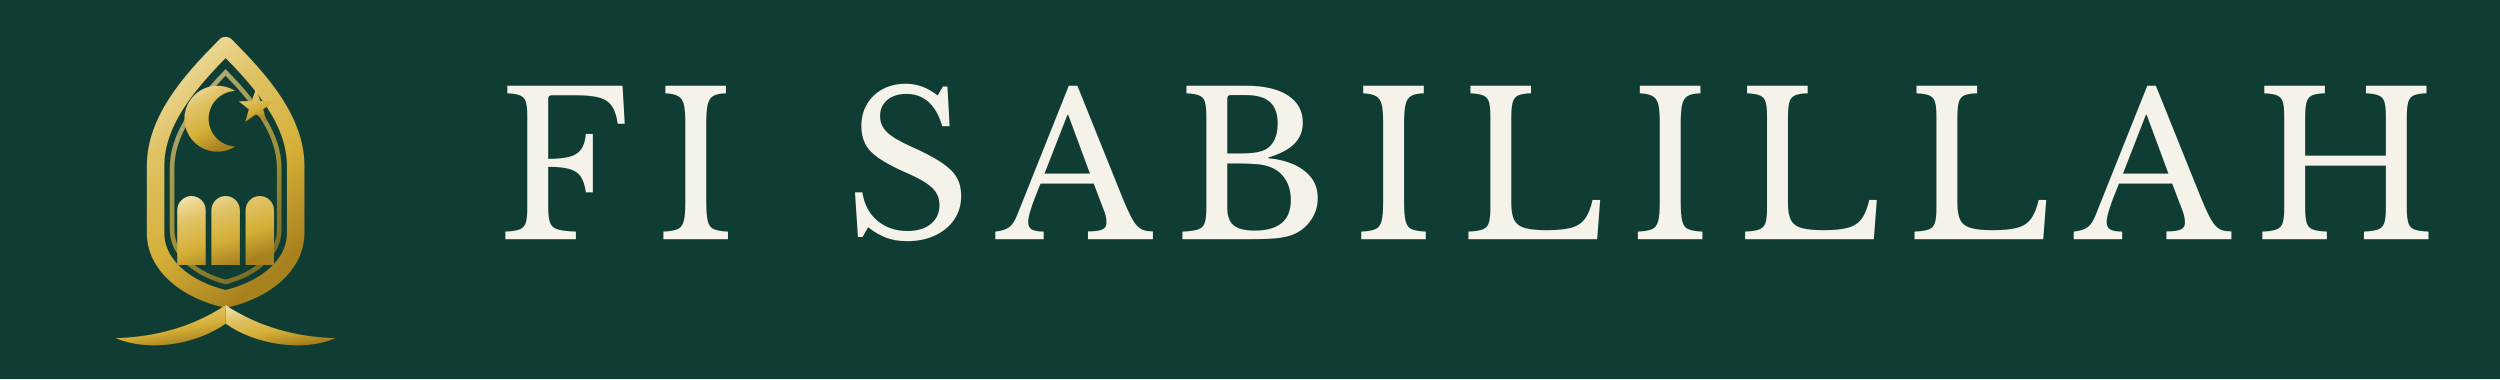
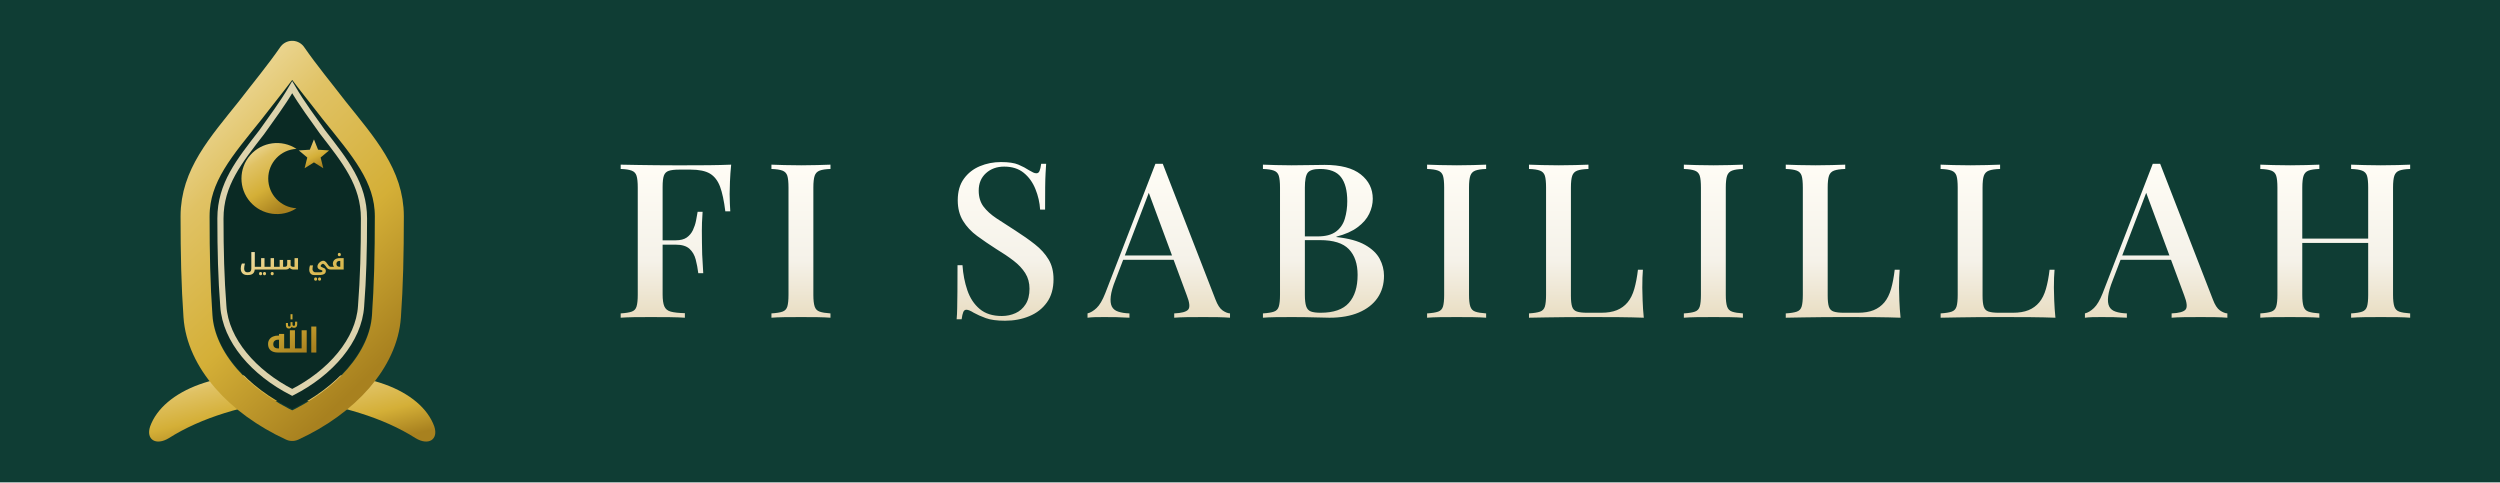
- <svg xmlns="http://www.w3.org/2000/svg" viewBox="0 0 554 84" role="img" aria-label="Fi Sabilillah">
+ <svg xmlns="http://www.w3.org/2000/svg" viewBox="0 0 539 104" role="img" aria-label="Fi Sabilillah">
  <defs>
-     <linearGradient id="fsGold" x1="0.15" y1="0" x2="0.6" y2="1">
+     <linearGradient id="fsGold" x1="0.12" y1="0" x2="0.62" y2="1">
      <stop offset="0%" stop-color="#F0DFA8" />
-       <stop offset="30%" stop-color="#E0C264" />
-       <stop offset="66%" stop-color="#D4AF37" />
+       <stop offset="28%" stop-color="#E0C264" />
+       <stop offset="64%" stop-color="#D4AF37" />
      <stop offset="100%" stop-color="#A8811F" />
    </linearGradient>
+     <linearGradient id="fsWord" x1="0" y1="0" x2="0" y2="1">
+       <stop offset="0%" stop-color="#FFFDF6" />
+       <stop offset="62%" stop-color="#F5F2E9" />
+       <stop offset="100%" stop-color="#E8DCC0" />
+     </linearGradient>
  </defs>
-   <rect width="554" height="84" fill="#0F3D34" />
-   <g transform="translate(13.478,5.535) scale(1.14132)">
-     <path d="M32 4 C39.4 11.4 45.6 18.8 45.6 27.4 L45.6 40.4 C45.6 46.6 39.8 51.4 32 53.2 C24.2 51.4 18.4 46.6 18.4 40.4 L18.4 27.4 C18.4 18.8 24.6 11.4 32 4 Z" fill="none" stroke="url(#fsGold)" stroke-width="3.4" stroke-linejoin="round" />
-     <path d="M32 9.2 C38.2 15.6 42.4 21.4 42.4 27.8 L42.4 39.8 C42.4 44.6 37.8 48.4 32 49.9 C26.2 48.4 21.6 44.6 21.6 39.8 L21.6 27.8 C21.6 21.4 25.8 15.6 32 9.2 Z" fill="none" stroke="url(#fsGold)" stroke-width="0.9" opacity="0.72" />
-     <path d="M33.845 12.806 A6.4 6.4 0 1 0 33.845 23.594 A5.4 5.4 0 0 1 33.845 12.806 Z" fill="url(#fsGold)" />
-     <path d="M37.9 12.4 L38.75 14.75 L41.25 14.83 L39.3 16.4 L39.98 18.8 L37.9 17.36 L35.82 18.8 L36.5 16.4 L34.55 14.83 L37.05 14.75 Z" fill="url(#fsGold)" />
-     <path d="M22.60 46.60 L22.60 35.97 C22.60 34.45 23.85 33.20 25.37 33.20 C26.89 33.20 28.13 34.45 28.13 35.97 L28.13 46.60 Z M29.23 46.60 L29.23 35.97 C29.23 34.45 30.48 33.20 32.00 33.20 C33.52 33.20 34.77 34.45 34.77 35.97 L34.77 46.60 Z M35.87 46.60 L35.87 35.97 C35.87 34.45 37.11 33.20 38.63 33.20 C40.16 33.20 41.40 34.45 41.40 35.97 L41.40 46.60 Z" fill="url(#fsGold)" />
-     <path d="M32 54.4 C25.6 58.6 18.4 60.6 10.6 60.8 C17.2 63.6 26.4 62.0 32 58.0 Z" fill="url(#fsGold)" />
-     <path d="M32 54.4 C38.4 58.6 45.6 60.6 53.4 60.8 C46.8 63.6 37.6 62.0 32 58.0 Z" fill="url(#fsGold)" />
+   <rect width="539" height="104" fill="#0F3D34" />
+   <g transform="translate(12.985,6.299) scale(1.56296)">
+     <path d="M32 51 C25.4 51.8 19.4 53.6 15 56.4 C13.2 57.5 11.8 56.6 12.4 54.8 C14.2 49.8 22.2 46.6 32 48 Z" fill="url(#fsGold)" />
+     <path d="M32 51 C38.6 51.8 44.6 53.6 49 56.4 C50.8 57.5 52.2 56.6 51.6 54.8 C49.8 49.8 41.8 46.6 32 48 Z" fill="url(#fsGold)" />
+     <path d="M32 6 C33.6 8.4 35.2 10.4 36.9 12.6 C40.4 17 43.4 20.6 43.4 25.9 C43.4 30.8 43.3 35 43 39.2 C42.7 44.4 38.2 49.4 32 52.4 C25.8 49.4 21.3 44.4 21 39.2 C20.7 35 20.6 30.8 20.6 25.9 C20.6 20.6 23.6 17 27.1 12.6 C28.8 10.4 30.4 8.4 32 6 Z" fill="#0A2A24" />
+     <path d="M32 3.6 C33.8 6.2 35.8 8.6 37.8 11.2 C41.8 16.2 45.4 20.2 45.4 25.8 C45.4 31 45.3 35.4 45 39.6 C44.6 45.6 39.4 51.4 32 54.8 C24.6 51.4 19.4 45.6 19 39.6 C18.7 35.4 18.6 31 18.6 25.8 C18.6 20.2 22.2 16.2 26.2 11.2 C28.2 8.6 30.2 6.2 32 3.6 Z" fill="none" stroke="url(#fsGold)" stroke-width="4.0" stroke-linejoin="round" />
+     <path d="M32 8 C33.4 10.4 34.8 12.2 36.2 14.2 C39.3 18.2 41.9 21.4 41.9 26.1 C41.9 30.5 41.8 34.4 41.5 38.2 C41.2 42.9 37.3 47.4 32 50.1 C26.7 47.4 22.8 42.9 22.5 38.2 C22.2 34.4 22.1 30.5 22.1 26.1 C22.1 21.4 24.7 18.2 27.8 14.2 C29.2 12.2 30.6 10.4 32 8 Z" fill="none" stroke="#F4E6BB" stroke-width="0.85" opacity="0.9" />
+     <path d="M32.591 16.505 A4.9 4.9 0 1 0 32.591 24.695 A4.1 4.1 0 0 1 32.591 16.505 Z" fill="url(#fsGold)" />
+     <path d="M35.00 15.20 L35.57 16.62 L37.09 16.72 L35.92 17.70 L36.29 19.18 L35.00 18.37 L33.71 19.18 L34.08 17.70 L32.91 16.72 L34.43 16.62 Z" fill="url(#fsGold)" />
+     <path d="M26.83 33.15Q26.78 33.91 25.90 33.91H25.76Q25.50 33.91 25.30 33.80Q25.11 33.69 25.00 33.49Q24.90 33.28 24.90 33.02Q24.90 32.84 24.94 32.66Q24.99 32.47 25.06 32.32H25.48Q25.43 32.49 25.40 32.68Q25.37 32.87 25.37 33.03Q25.37 33.26 25.49 33.40Q25.60 33.53 25.79 33.53H25.89Q26.13 33.53 26.25 33.40Q26.36 33.27 26.36 33.03V30.74H26.84V32.77H27.25Q27.26 32.77 27.26 32.78V33.14Q27.26 33.15 27.25 33.15Z M27.22 33.15Q27.20 33.15 27.20 33.14V32.78Q27.20 32.77 27.22 32.77H27.71V31.58H28.18V32.77H28.65Q28.67 32.77 28.67 32.78V33.14Q28.67 33.15 28.65 33.15ZM27.64 33.94Q27.54 33.94 27.48 33.88Q27.43 33.82 27.43 33.72Q27.43 33.61 27.48 33.55Q27.54 33.49 27.64 33.49Q27.74 33.49 27.79 33.55Q27.85 33.61 27.85 33.72Q27.85 33.82 27.79 33.88Q27.73 33.94 27.64 33.94ZM28.18 33.94Q28.08 33.94 28.02 33.88Q27.97 33.82 27.97 33.72Q27.97 33.61 28.02 33.55Q28.08 33.49 28.18 33.49Q28.28 33.49 28.33 33.55Q28.39 33.61 28.39 33.72Q28.39 33.82 28.33 33.88Q28.27 33.94 28.18 33.94Z M28.62 33.15Q28.61 33.15 28.61 33.14V32.78Q28.61 32.77 28.62 32.77H29.02V31.58H29.49V32.77H29.90Q29.92 32.77 29.92 32.78V33.14Q29.92 33.15 29.90 33.15ZM29.24 33.94Q29.14 33.94 29.09 33.88Q29.03 33.82 29.03 33.72Q29.03 33.61 29.09 33.55Q29.14 33.49 29.24 33.49Q29.34 33.49 29.40 33.55Q29.45 33.61 29.45 33.72Q29.45 33.82 29.39 33.88Q29.34 33.94 29.24 33.94Z M32.14 33.15Q31.87 33.15 31.64 32.91Q31.46 33.15 31.11 33.15H29.87Q29.85 33.15 29.85 33.14V32.78Q29.85 32.77 29.87 32.77H30.27V31.83H30.74V32.77H31.01Q31.17 32.77 31.24 32.68Q31.31 32.60 31.31 32.40V31.83H31.78V32.44Q31.78 32.52 31.77 32.58Q31.85 32.69 31.93 32.73Q32.00 32.77 32.13 32.77H32.32V31.58H32.80V33.15Z M34.99 33.91Q34.79 33.91 34.65 33.81Q34.51 33.72 34.43 33.56Q34.35 33.39 34.35 33.19Q34.35 32.88 34.45 32.58H34.87Q34.83 32.71 34.82 32.83Q34.80 32.95 34.80 33.12Q34.80 33.23 34.86 33.32Q34.91 33.42 35.00 33.47Q35.08 33.53 35.18 33.53H35.73Q35.86 33.53 35.96 33.52Q36.06 33.51 36.11 33.47Q36.17 33.44 36.17 33.36Q36.17 33.26 35.95 33.20Q35.69 33.14 35.59 33.02Q35.48 32.91 35.48 32.72Q35.48 32.55 35.60 32.37Q35.68 32.25 35.80 32.15Q35.91 32.05 36.04 32.00Q36.16 31.94 36.28 31.94Q36.38 31.94 36.47 31.98Q36.57 32.03 36.67 32.13Q36.76 32.24 36.90 32.44Q37.04 32.65 37.13 32.71Q37.22 32.77 37.33 32.77H37.34Q37.36 32.77 37.36 32.78V33.14Q37.36 33.15 37.34 33.15H37.33Q37.16 33.15 37.03 33.10Q36.91 33.06 36.79 32.92Q36.75 32.89 36.63 32.70Q36.48 32.50 36.39 32.43Q36.31 32.36 36.23 32.36Q36.17 32.36 36.10 32.41Q36.03 32.46 35.97 32.53Q35.92 32.60 35.92 32.65Q35.92 32.78 36.15 32.85Q36.35 32.92 36.45 32.98Q36.64 33.11 36.64 33.34Q36.64 33.62 36.42 33.76Q36.19 33.91 35.73 33.91ZM35.23 34.69Q35.13 34.69 35.08 34.63Q35.02 34.57 35.02 34.47Q35.02 34.36 35.08 34.30Q35.13 34.24 35.23 34.24Q35.33 34.24 35.39 34.30Q35.44 34.36 35.44 34.47Q35.44 34.57 35.38 34.63Q35.33 34.69 35.23 34.69ZM35.77 34.69Q35.67 34.69 35.62 34.63Q35.56 34.57 35.56 34.47Q35.56 34.36 35.62 34.30Q35.67 34.24 35.77 34.24Q35.87 34.24 35.92 34.30Q35.98 34.36 35.98 34.47Q35.98 34.57 35.92 34.63Q35.87 34.69 35.77 34.69Z M38.50 31.31Q38.40 31.31 38.35 31.25Q38.29 31.19 38.29 31.08Q38.29 30.98 38.34 30.92Q38.40 30.85 38.50 30.85Q38.60 30.85 38.65 30.92Q38.71 30.98 38.71 31.08Q38.71 31.19 38.65 31.25Q38.60 31.31 38.50 31.31ZM37.31 33.15Q37.29 33.15 37.29 33.14V32.78Q37.29 32.77 37.31 32.77H37.76Q37.61 32.59 37.61 32.35Q37.61 32.00 37.86 31.79Q38.10 31.58 38.54 31.58H39.10V33.15ZM38.54 32.77H38.63V31.96H38.55Q38.33 31.96 38.21 32.07Q38.10 32.18 38.10 32.38Q38.10 32.57 38.21 32.67Q38.32 32.77 38.54 32.77Z M31.77 39.31H32.04V40.03H31.77ZM31.54 41.29Q31.34 41.29 31.24 41.17Q31.13 41.05 31.13 40.83V40.53H31.42V40.75Q31.42 40.88 31.46 40.95Q31.49 41.01 31.59 41.01Q31.68 41.01 31.73 40.96Q31.77 40.92 31.77 40.79V40.41H32.04V40.70Q32.04 40.80 32.08 40.86Q32.11 40.92 32.22 40.92Q32.32 40.92 32.35 40.87Q32.39 40.82 32.39 40.66V40.34H32.69V40.73Q32.69 40.95 32.57 41.07Q32.46 41.19 32.26 41.19Q32.04 41.19 31.92 41.05Q31.81 41.29 31.54 41.29ZM34.63 41.01H35.33V44.60H34.63ZM30.05 44.60Q29.39 44.60 29.03 44.30Q28.67 43.99 28.67 43.44Q28.67 43.06 28.85 42.80Q29.03 42.53 29.34 42.40Q29.65 42.26 30.05 42.26H30.18V42.03H30.89V44.03H31.68V41.53H32.38V44.03H33.30V41.53H34.00V44.60ZM30.18 44.03V42.83H30.06Q29.74 42.83 29.57 42.99Q29.39 43.14 29.39 43.45Q29.39 43.73 29.56 43.88Q29.73 44.03 30.05 44.03Z" fill="url(#fsGold)" />
  </g>
-   <g fill="#F5F2E9">
-     <g transform="translate(110.00,53.00) scale(0.04416,-0.04416)">
-       <path d="M260.00 159.00Q260.00 108.00 269.50 82.50Q279.00 57.00 309.00 48.50Q339.00 40.00 399.00 38.00V0.00H45.00V38.00Q92.00 40.00 115.50 48.50Q139.00 57.00 147.00 81.00Q155.00 105.00 155.00 152.00V618.00Q155.00 665.00 148.00 688.50Q141.00 712.00 119.50 721.00Q98.00 730.00 55.00 732.00V770.00H633.00L644.00 579.00H609.00Q601.00 636.00 580.00 667.00Q559.00 698.00 517.50 710.00Q476.00 722.00 404.00 722.00H277.00Q260.00 722.00 260.00 705.00V403.00Q325.00 403.00 365.00 413.00Q405.00 423.00 425.00 450.50Q445.00 478.00 449.00 528.00H484.00V235.00H449.00Q442.00 286.00 423.50 313.50Q405.00 341.00 366.50 352.00Q328.00 363.00 260.00 363.00Z" />
-     </g>
-     <g transform="translate(145.02,53.00) scale(0.04416,-0.04416)">
-       <path d="M45.00 0.00V38.00Q92.00 40.00 115.50 50.00Q139.00 60.00 147.00 90.00Q155.00 120.00 155.00 182.00V588.00Q155.00 645.00 148.00 675.00Q141.00 705.00 119.50 717.50Q98.00 730.00 55.00 732.00V770.00H359.00V732.00Q316.00 731.00 295.00 718.50Q274.00 706.00 267.00 674.00Q260.00 642.00 260.00 581.00V189.00Q260.00 123.00 267.50 91.50Q275.00 60.00 298.50 50.00Q322.00 40.00 369.00 38.00V0.00Z" />
-     </g>
-     <g transform="translate(186.90,53.00) scale(0.04416,-0.04416)">
-       <path d="M73.00 11.00 58.00 235.00H95.00Q109.00 144.00 170.50 92.50Q232.00 41.00 322.00 41.00Q396.00 41.00 439.00 76.50Q482.00 112.00 482.00 171.00Q482.00 205.00 466.50 231.50Q451.00 258.00 413.00 283.00Q375.00 308.00 307.00 337.00Q224.00 374.00 176.50 407.00Q129.00 440.00 109.50 478.50Q90.00 517.00 90.00 568.00Q90.00 630.00 118.50 678.00Q147.00 726.00 197.50 753.00Q248.00 780.00 314.00 780.00Q398.00 780.00 473.00 721.00L499.00 766.00H522.00L533.00 567.00H496.00Q472.00 649.00 426.50 689.00Q381.00 729.00 317.00 729.00Q256.00 729.00 220.00 698.50Q184.00 668.00 184.00 618.00Q184.00 571.00 218.00 537.50Q252.00 504.00 337.00 466.00Q436.00 422.00 491.50 385.00Q547.00 348.00 569.00 309.00Q591.00 270.00 591.00 217.00Q591.00 150.00 556.50 99.00Q522.00 48.00 461.00 19.00Q400.00 -10.00 319.00 -10.00Q262.00 -10.00 216.50 6.50Q171.00 23.00 124.00 60.00L96.00 11.00Z" />
-     </g>
-     <g transform="translate(220.82,53.00) scale(0.04416,-0.04416)">
-       <path d="M-6.00 0.00V38.00Q40.00 43.00 63.00 59.50Q86.00 76.00 103.00 119.00L363.00 770.00H406.00L633.00 206.00Q656.00 150.00 673.00 116.50Q690.00 83.00 706.00 66.50Q722.00 50.00 740.50 44.50Q759.00 39.00 785.00 39.00V0.00H459.00V39.00Q512.00 39.00 532.00 49.00Q552.00 59.00 552.00 82.00Q552.00 102.00 547.50 119.50Q543.00 137.00 529.00 171.00L488.00 279.00H221.00Q187.00 197.00 173.00 152.00Q159.00 107.00 159.00 87.00Q159.00 59.00 177.50 48.50Q196.00 38.00 237.00 38.00V0.00ZM241.00 329.00H469.00L360.00 624.00H356.00Z" />
-     </g>
-     <g transform="translate(260.35,53.00) scale(0.04416,-0.04416)">
-       <path d="M38.00 0.00V38.00Q90.00 40.00 115.50 48.50Q141.00 57.00 149.50 81.00Q158.00 105.00 158.00 152.00V618.00Q158.00 665.00 151.00 688.50Q144.00 712.00 122.50 721.00Q101.00 730.00 58.00 732.00V770.00H357.00Q492.00 770.00 567.00 721.50Q642.00 673.00 642.00 585.00Q642.00 521.00 599.50 478.50Q557.00 436.00 469.00 410.00V406.00Q534.00 401.00 590.50 377.50Q647.00 354.00 682.00 311.50Q717.00 269.00 717.00 206.00Q717.00 150.00 688.00 103.50Q659.00 57.00 612.00 32.00Q578.00 14.00 529.50 7.00Q481.00 0.00 398.00 0.00ZM319.00 430.00Q384.00 430.00 414.00 436.50Q444.00 443.00 460.00 453.00Q486.00 469.00 501.00 501.00Q516.00 533.00 516.00 581.00Q516.00 653.00 477.50 688.00Q439.00 723.00 357.00 723.00H280.00Q263.00 723.00 263.00 706.00V430.00ZM400.00 43.00Q582.00 43.00 582.00 196.00Q582.00 254.00 557.50 295.50Q533.00 337.00 490.00 357.00Q459.00 372.00 415.50 376.00Q372.00 380.00 308.00 380.00H263.00V157.00Q263.00 96.00 295.00 69.50Q327.00 43.00 400.00 43.00Z" />
-     </g>
-     <g transform="translate(299.66,53.00) scale(0.04416,-0.04416)">
-       <path d="M45.00 0.00V38.00Q92.00 40.00 115.50 50.00Q139.00 60.00 147.00 90.00Q155.00 120.00 155.00 182.00V588.00Q155.00 645.00 148.00 675.00Q141.00 705.00 119.50 717.50Q98.00 730.00 55.00 732.00V770.00H359.00V732.00Q316.00 731.00 295.00 718.50Q274.00 706.00 267.00 674.00Q260.00 642.00 260.00 581.00V189.00Q260.00 123.00 267.50 91.50Q275.00 60.00 298.50 50.00Q322.00 40.00 369.00 38.00V0.00Z" />
-     </g>
-     <g transform="translate(323.42,53.00) scale(0.04416,-0.04416)">
-       <path d="M691.00 0.00H45.00V38.00Q92.00 40.00 115.50 48.50Q139.00 57.00 147.00 81.00Q155.00 105.00 155.00 152.00V618.00Q155.00 665.00 148.00 688.50Q141.00 712.00 119.50 721.00Q98.00 730.00 55.00 732.00V770.00H359.00V732.00Q316.00 731.00 295.00 721.50Q274.00 712.00 267.00 687.00Q260.00 662.00 260.00 611.00V180.00Q260.00 124.00 275.50 95.00Q291.00 66.00 330.00 55.50Q369.00 45.00 438.00 45.00Q515.00 45.00 560.00 57.00Q605.00 69.00 629.50 102.00Q654.00 135.00 668.00 197.00H706.00Z" />
-     </g>
-     <g transform="translate(360.96,53.00) scale(0.04416,-0.04416)">
-       <path d="M45.00 0.00V38.00Q92.00 40.00 115.50 50.00Q139.00 60.00 147.00 90.00Q155.00 120.00 155.00 182.00V588.00Q155.00 645.00 148.00 675.00Q141.00 705.00 119.50 717.50Q98.00 730.00 55.00 732.00V770.00H359.00V732.00Q316.00 731.00 295.00 718.50Q274.00 706.00 267.00 674.00Q260.00 642.00 260.00 581.00V189.00Q260.00 123.00 267.50 91.50Q275.00 60.00 298.50 50.00Q322.00 40.00 369.00 38.00V0.00Z" />
-     </g>
-     <g transform="translate(384.73,53.00) scale(0.04416,-0.04416)">
-       <path d="M691.00 0.00H45.00V38.00Q92.00 40.00 115.50 48.50Q139.00 57.00 147.00 81.00Q155.00 105.00 155.00 152.00V618.00Q155.00 665.00 148.00 688.50Q141.00 712.00 119.50 721.00Q98.00 730.00 55.00 732.00V770.00H359.00V732.00Q316.00 731.00 295.00 721.50Q274.00 712.00 267.00 687.00Q260.00 662.00 260.00 611.00V180.00Q260.00 124.00 275.50 95.00Q291.00 66.00 330.00 55.50Q369.00 45.00 438.00 45.00Q515.00 45.00 560.00 57.00Q605.00 69.00 629.50 102.00Q654.00 135.00 668.00 197.00H706.00Z" />
-     </g>
-     <g transform="translate(422.27,53.00) scale(0.04416,-0.04416)">
-       <path d="M691.00 0.00H45.00V38.00Q92.00 40.00 115.50 48.50Q139.00 57.00 147.00 81.00Q155.00 105.00 155.00 152.00V618.00Q155.00 665.00 148.00 688.50Q141.00 712.00 119.50 721.00Q98.00 730.00 55.00 732.00V770.00H359.00V732.00Q316.00 731.00 295.00 721.50Q274.00 712.00 267.00 687.00Q260.00 662.00 260.00 611.00V180.00Q260.00 124.00 275.50 95.00Q291.00 66.00 330.00 55.50Q369.00 45.00 438.00 45.00Q515.00 45.00 560.00 57.00Q605.00 69.00 629.50 102.00Q654.00 135.00 668.00 197.00H706.00Z" />
-     </g>
-     <g transform="translate(459.81,53.00) scale(0.04416,-0.04416)">
-       <path d="M-6.00 0.00V38.00Q40.00 43.00 63.00 59.50Q86.00 76.00 103.00 119.00L363.00 770.00H406.00L633.00 206.00Q656.00 150.00 673.00 116.50Q690.00 83.00 706.00 66.50Q722.00 50.00 740.50 44.50Q759.00 39.00 785.00 39.00V0.00H459.00V39.00Q512.00 39.00 532.00 49.00Q552.00 59.00 552.00 82.00Q552.00 102.00 547.50 119.50Q543.00 137.00 529.00 171.00L488.00 279.00H221.00Q187.00 197.00 173.00 152.00Q159.00 107.00 159.00 87.00Q159.00 59.00 177.50 48.50Q196.00 38.00 237.00 38.00V0.00ZM241.00 329.00H469.00L360.00 624.00H356.00Z" />
-     </g>
-     <g transform="translate(499.34,53.00) scale(0.04416,-0.04416)">
-       <path d="M770.00 159.00Q770.00 108.00 777.50 82.50Q785.00 57.00 808.50 48.50Q832.00 40.00 879.00 38.00V0.00H555.00V38.00Q602.00 40.00 625.50 48.50Q649.00 57.00 657.00 81.00Q665.00 105.00 665.00 152.00V369.00H260.00V159.00Q260.00 108.00 267.50 82.50Q275.00 57.00 298.50 48.50Q322.00 40.00 369.00 38.00V0.00H45.00V38.00Q92.00 40.00 115.50 48.50Q139.00 57.00 147.00 81.00Q155.00 105.00 155.00 152.00V618.00Q155.00 665.00 148.00 688.50Q141.00 712.00 119.50 721.00Q98.00 730.00 55.00 732.00V770.00H359.00V732.00Q316.00 731.00 295.00 721.50Q274.00 712.00 267.00 687.00Q260.00 662.00 260.00 611.00V419.00H665.00V618.00Q665.00 665.00 658.00 688.50Q651.00 712.00 629.50 721.00Q608.00 730.00 565.00 732.00V770.00H869.00V732.00Q826.00 731.00 805.00 721.50Q784.00 712.00 777.00 687.00Q770.00 662.00 770.00 611.00Z" />
-     </g>
+   <g transform="translate(0,35.50)">
+     <path d="M157.64 0.00Q157.45 1.86 157.38 3.64Q157.31 5.41 157.31 6.34Q157.31 7.41 157.36 8.39Q157.40 9.37 157.45 10.07H156.38Q155.96 6.67 155.24 4.73Q154.51 2.80 153.07 1.93Q151.62 1.07 148.92 1.07H146.45Q144.96 1.07 144.19 1.33Q143.42 1.58 143.14 2.35Q142.86 3.12 142.86 4.75V27.97Q142.86 29.69 143.23 30.55Q143.61 31.42 144.63 31.69Q145.66 31.97 147.66 32.02V33.00Q146.40 32.91 144.40 32.88Q142.39 32.86 140.25 32.86Q138.39 32.86 136.68 32.88Q134.98 32.91 133.82 33.00V32.07Q135.40 31.97 136.19 31.69Q136.99 31.42 137.24 30.58Q137.50 29.74 137.50 28.06V4.94Q137.50 3.22 137.24 2.40Q136.99 1.58 136.17 1.28Q135.36 0.98 133.82 0.93V0.00Q135.64 0.05 137.62 0.07Q139.60 0.09 141.53 0.12Q143.47 0.14 145.14 0.14Q146.82 0.14 147.89 0.14Q150.04 0.14 152.76 0.12Q155.49 0.09 157.64 0.00ZM150.50 16.31Q150.50 16.31 150.50 16.78Q150.50 17.25 150.50 17.25H141.46Q141.46 17.25 141.46 16.78Q141.46 16.31 141.46 16.31ZM151.48 10.16Q151.30 12.82 151.32 14.22Q151.34 15.61 151.34 16.78Q151.34 17.94 151.39 19.34Q151.44 20.74 151.62 23.40H150.55Q150.36 21.86 149.99 20.44Q149.62 19.02 148.64 18.13Q147.66 17.25 145.70 17.25V16.31Q147.19 16.31 148.06 15.71Q148.92 15.10 149.39 14.12Q149.85 13.14 150.06 12.10Q150.27 11.05 150.41 10.16Z M179.05 0.00V0.93Q177.51 0.98 176.72 1.28Q175.92 1.58 175.64 2.40Q175.36 3.22 175.36 4.94V28.06Q175.36 29.74 175.64 30.58Q175.92 31.42 176.72 31.69Q177.51 31.97 179.05 32.07V33.00Q177.93 32.91 176.23 32.88Q174.53 32.86 172.75 32.86Q170.80 32.86 169.10 32.88Q167.39 32.91 166.32 33.00V32.07Q167.91 31.97 168.70 31.69Q169.49 31.42 169.75 30.58Q170.00 29.74 170.00 28.06V4.94Q170.00 3.22 169.75 2.40Q169.49 1.58 168.68 1.28Q167.86 0.98 166.32 0.93V0.00Q167.39 0.05 169.10 0.09Q170.80 0.14 172.75 0.14Q174.53 0.14 176.23 0.09Q177.93 0.05 179.05 0.00Z M215.81 -0.56Q218.28 -0.56 219.58 0.00Q220.89 0.56 221.87 1.21Q222.43 1.54 222.78 1.70Q223.13 1.86 223.45 1.86Q223.92 1.86 224.13 1.35Q224.34 0.84 224.48 -0.19H225.55Q225.50 0.65 225.43 1.79Q225.36 2.94 225.34 4.80Q225.32 6.67 225.32 9.69H224.25Q224.11 7.41 223.24 5.27Q222.38 3.12 220.73 1.77Q219.07 0.42 216.51 0.42Q214.13 0.42 212.57 1.84Q211.01 3.26 211.01 5.59Q211.01 7.64 212.03 9.02Q213.06 10.39 214.85 11.58Q216.65 12.77 218.93 14.22Q221.26 15.71 223.13 17.18Q224.99 18.64 226.06 20.42Q227.14 22.19 227.14 24.70Q227.14 27.73 225.71 29.71Q224.29 31.69 221.91 32.67Q219.54 33.65 216.69 33.65Q214.08 33.65 212.55 33.09Q211.01 32.53 209.94 31.93Q208.91 31.28 208.35 31.28Q207.89 31.28 207.68 31.79Q207.47 32.30 207.33 33.33H206.25Q206.35 32.30 206.37 30.93Q206.39 29.55 206.42 27.31Q206.44 25.08 206.44 21.67H207.51Q207.70 24.56 208.56 27.08Q209.42 29.60 211.22 31.11Q213.01 32.63 216.00 32.63Q217.58 32.63 218.93 32.02Q220.28 31.42 221.12 30.11Q221.96 28.81 221.96 26.75Q221.96 24.84 221.05 23.40Q220.14 21.95 218.54 20.72Q216.93 19.48 214.78 18.18Q212.59 16.78 210.68 15.38Q208.77 13.98 207.63 12.12Q206.49 10.25 206.49 7.69Q206.49 4.85 207.82 3.03Q209.14 1.21 211.26 0.33Q213.39 -0.56 215.81 -0.56Z M250.69 -0.19 262.06 29.08Q262.72 30.81 263.58 31.42Q264.44 32.02 265.19 32.07V33.00Q264.07 32.91 262.55 32.88Q261.04 32.86 259.50 32.86Q257.54 32.86 255.86 32.88Q254.19 32.91 253.16 33.00V32.07Q255.54 31.97 256.17 31.25Q256.80 30.53 255.86 28.15L247.47 5.50L248.22 4.66L240.48 24.89Q239.64 26.99 239.48 28.39Q239.32 29.78 239.71 30.58Q240.11 31.37 241.09 31.69Q242.07 32.02 243.51 32.07V33.00Q242.11 32.91 240.69 32.88Q239.27 32.86 238.01 32.86Q236.89 32.86 236.03 32.88Q235.17 32.91 234.47 33.00V32.07Q235.45 31.83 236.43 30.90Q237.41 29.97 238.29 27.73L249.11 -0.19Q249.48 -0.19 249.90 -0.19Q250.32 -0.19 250.69 -0.19ZM255.58 19.58V20.51H241.69L242.16 19.58Z M272.29 0.00Q273.36 0.05 275.06 0.09Q276.76 0.14 278.44 0.14Q280.68 0.14 282.70 0.09Q284.73 0.05 285.57 0.05Q290.79 0.05 293.38 2.10Q295.97 4.15 295.97 7.36Q295.97 9.00 295.20 10.60Q294.43 12.21 292.70 13.49Q290.98 14.78 288.13 15.52V15.61Q292.05 16.03 294.29 17.29Q296.52 18.55 297.46 20.30Q298.39 22.05 298.39 23.96Q298.39 26.71 296.99 28.74Q295.59 30.76 292.96 31.88Q290.33 33.00 286.64 33.00Q285.62 33.00 283.54 32.93Q281.47 32.86 278.53 32.86Q276.76 32.86 275.06 32.88Q273.36 32.91 272.29 33.00V32.07Q273.87 31.97 274.66 31.69Q275.46 31.42 275.71 30.58Q275.97 29.74 275.97 28.06V4.94Q275.97 3.22 275.71 2.40Q275.46 1.58 274.64 1.28Q273.83 0.98 272.29 0.93ZM284.59 0.93Q282.59 0.93 281.96 1.72Q281.33 2.52 281.33 4.94V28.06Q281.33 29.69 281.61 30.53Q281.89 31.37 282.61 31.65Q283.33 31.93 284.73 31.93Q288.93 31.93 290.81 29.81Q292.70 27.69 292.70 23.77Q292.70 20.18 290.81 18.22Q288.93 16.27 284.59 16.27H280.07Q280.07 16.27 280.07 15.87Q280.07 15.47 280.07 15.47H284.08Q286.64 15.47 288.04 14.43Q289.44 13.38 289.95 11.63Q290.47 9.88 290.47 7.88Q290.47 4.43 289.11 2.68Q287.76 0.93 284.59 0.93Z M320.41 0.00V0.93Q318.87 0.98 318.08 1.28Q317.28 1.58 317.00 2.40Q316.72 3.22 316.72 4.94V28.06Q316.72 29.74 317.00 30.58Q317.28 31.42 318.08 31.69Q318.87 31.97 320.41 32.07V33.00Q319.29 32.91 317.59 32.88Q315.88 32.86 314.11 32.86Q312.16 32.86 310.45 32.88Q308.75 32.91 307.68 33.00V32.07Q309.27 31.97 310.06 31.69Q310.85 31.42 311.11 30.58Q311.36 29.74 311.36 28.06V4.94Q311.36 3.22 311.11 2.40Q310.85 1.58 310.04 1.28Q309.22 0.98 307.68 0.93V0.00Q308.75 0.05 310.45 0.09Q312.16 0.14 314.11 0.14Q315.88 0.14 317.59 0.09Q319.29 0.05 320.41 0.00Z M342.47 0.00V0.93Q340.88 0.98 340.07 1.28Q339.25 1.58 338.97 2.40Q338.69 3.22 338.69 4.94V28.25Q338.69 29.83 338.95 30.62Q339.21 31.42 339.98 31.67Q340.74 31.93 342.19 31.93H345.22Q347.22 31.93 348.60 31.37Q349.97 30.81 350.91 29.69Q351.84 28.57 352.35 26.80Q352.86 25.03 353.14 22.65H354.21Q354.08 24.14 354.08 26.57Q354.08 27.50 354.15 29.29Q354.21 31.09 354.40 33.00Q352.02 32.91 349.04 32.88Q346.06 32.86 343.73 32.86Q342.66 32.86 340.98 32.86Q339.30 32.86 337.37 32.88Q335.43 32.91 333.45 32.93Q331.47 32.95 329.65 33.00V32.07Q331.24 31.97 332.03 31.69Q332.82 31.42 333.08 30.58Q333.33 29.74 333.33 28.06V4.94Q333.33 3.22 333.08 2.40Q332.82 1.58 332.01 1.28Q331.19 0.98 329.65 0.93V0.00Q330.72 0.05 332.42 0.09Q334.13 0.14 336.08 0.14Q337.85 0.14 339.60 0.09Q341.35 0.05 342.47 0.00Z M375.77 0.00V0.93Q374.23 0.98 373.44 1.28Q372.64 1.58 372.36 2.40Q372.08 3.22 372.08 4.94V28.06Q372.08 29.74 372.36 30.58Q372.64 31.42 373.44 31.69Q374.23 31.97 375.77 32.07V33.00Q374.65 32.91 372.95 32.88Q371.24 32.86 369.47 32.86Q367.52 32.86 365.81 32.88Q364.11 32.91 363.04 33.00V32.07Q364.63 31.97 365.42 31.69Q366.21 31.42 366.47 30.58Q366.72 29.74 366.72 28.06V4.94Q366.72 3.22 366.47 2.40Q366.21 1.58 365.39 1.28Q364.58 0.98 363.04 0.93V0.00Q364.11 0.05 365.81 0.09Q367.52 0.14 369.47 0.14Q371.24 0.14 372.95 0.09Q374.65 0.05 375.77 0.00Z M397.83 0.00V0.93Q396.24 0.98 395.43 1.28Q394.61 1.58 394.33 2.40Q394.05 3.22 394.05 4.94V28.25Q394.05 29.83 394.31 30.62Q394.57 31.42 395.34 31.67Q396.10 31.93 397.55 31.93H400.58Q402.58 31.93 403.96 31.37Q405.33 30.81 406.27 29.69Q407.20 28.57 407.71 26.80Q408.22 25.03 408.50 22.65H409.57Q409.43 24.14 409.43 26.57Q409.43 27.50 409.50 29.29Q409.57 31.09 409.76 33.00Q407.38 32.91 404.40 32.88Q401.42 32.86 399.09 32.86Q398.02 32.86 396.34 32.86Q394.66 32.86 392.73 32.88Q390.79 32.91 388.81 32.93Q386.83 32.95 385.01 33.00V32.07Q386.60 31.97 387.39 31.69Q388.18 31.42 388.44 30.58Q388.69 29.74 388.69 28.06V4.94Q388.69 3.22 388.44 2.40Q388.18 1.58 387.37 1.28Q386.55 0.98 385.01 0.93V0.00Q386.08 0.05 387.78 0.09Q389.49 0.14 391.44 0.14Q393.21 0.14 394.96 0.09Q396.71 0.05 397.83 0.00Z M431.22 0.00V0.93Q429.63 0.98 428.82 1.28Q428.00 1.58 427.72 2.40Q427.44 3.22 427.44 4.94V28.25Q427.44 29.83 427.70 30.62Q427.96 31.42 428.73 31.67Q429.49 31.93 430.94 31.93H433.97Q435.97 31.93 437.35 31.37Q438.72 30.81 439.66 29.69Q440.59 28.57 441.10 26.80Q441.61 25.03 441.89 22.65H442.96Q442.82 24.14 442.82 26.57Q442.82 27.50 442.89 29.29Q442.96 31.09 443.15 33.00Q440.77 32.91 437.79 32.88Q434.81 32.86 432.48 32.86Q431.41 32.86 429.73 32.86Q428.05 32.86 426.11 32.88Q424.18 32.91 422.20 32.93Q420.22 32.95 418.40 33.00V32.07Q419.99 31.97 420.78 31.69Q421.57 31.42 421.83 30.58Q422.08 29.74 422.08 28.06V4.94Q422.08 3.22 421.83 2.40Q421.57 1.58 420.75 1.28Q419.94 0.98 418.40 0.93V0.00Q419.47 0.05 421.17 0.09Q422.88 0.14 424.83 0.14Q426.60 0.14 428.35 0.09Q430.10 0.05 431.22 0.00Z M465.73 -0.19 477.10 29.08Q477.75 30.81 478.61 31.42Q479.48 32.02 480.22 32.07V33.00Q479.10 32.91 477.59 32.88Q476.07 32.86 474.54 32.86Q472.58 32.86 470.90 32.88Q469.22 32.91 468.20 33.00V32.07Q470.57 31.97 471.20 31.25Q471.83 30.53 470.90 28.15L462.51 5.50L463.26 4.66L455.52 24.89Q454.68 26.99 454.52 28.39Q454.35 29.78 454.75 30.58Q455.15 31.37 456.13 31.69Q457.10 32.02 458.55 32.07V33.00Q457.15 32.91 455.73 32.88Q454.31 32.86 453.05 32.86Q451.93 32.86 451.07 32.88Q450.21 32.91 449.51 33.00V32.07Q450.49 31.83 451.46 30.90Q452.44 29.97 453.33 27.73L464.14 -0.19Q464.52 -0.19 464.93 -0.19Q465.35 -0.19 465.73 -0.19ZM470.62 19.58V20.51H456.73L457.20 19.58Z M506.90 33.00V32.07Q508.49 31.97 509.28 31.69Q510.07 31.42 510.33 30.58Q510.58 29.74 510.58 28.06V4.94Q510.58 3.22 510.33 2.40Q510.07 1.58 509.25 1.28Q508.44 0.98 506.90 0.93V0.00Q508.07 0.05 509.81 0.09Q511.56 0.14 513.29 0.14Q515.24 0.14 516.92 0.09Q518.60 0.05 519.63 0.00V0.93Q518.09 0.98 517.29 1.28Q516.50 1.58 516.22 2.40Q515.94 3.22 515.94 4.94V28.06Q515.94 29.74 516.22 30.58Q516.50 31.42 517.29 31.69Q518.09 31.97 519.63 32.07V33.00Q518.60 32.91 516.92 32.88Q515.24 32.86 513.29 32.86Q511.56 32.86 509.81 32.88Q508.07 32.91 506.90 33.00ZM487.32 33.00V32.07Q488.91 31.97 489.70 31.69Q490.49 31.42 490.75 30.58Q491.01 29.74 491.01 28.06V4.94Q491.01 3.22 490.75 2.40Q490.49 1.58 489.68 1.28Q488.86 0.98 487.32 0.93V0.00Q488.40 0.05 490.10 0.09Q491.80 0.14 493.76 0.14Q495.53 0.14 497.23 0.09Q498.93 0.05 500.05 0.00V0.93Q498.51 0.98 497.72 1.28Q496.93 1.58 496.65 2.40Q496.37 3.22 496.37 4.94V28.06Q496.37 29.74 496.65 30.58Q496.93 31.42 497.72 31.69Q498.51 31.97 500.05 32.07V33.00Q498.93 32.91 497.23 32.88Q495.53 32.86 493.76 32.86Q491.80 32.86 490.10 32.88Q488.40 32.91 487.32 33.00ZM494.27 16.87V15.94H512.68V16.87Z" fill="url(#fsWord)" />
  </g>
</svg>
